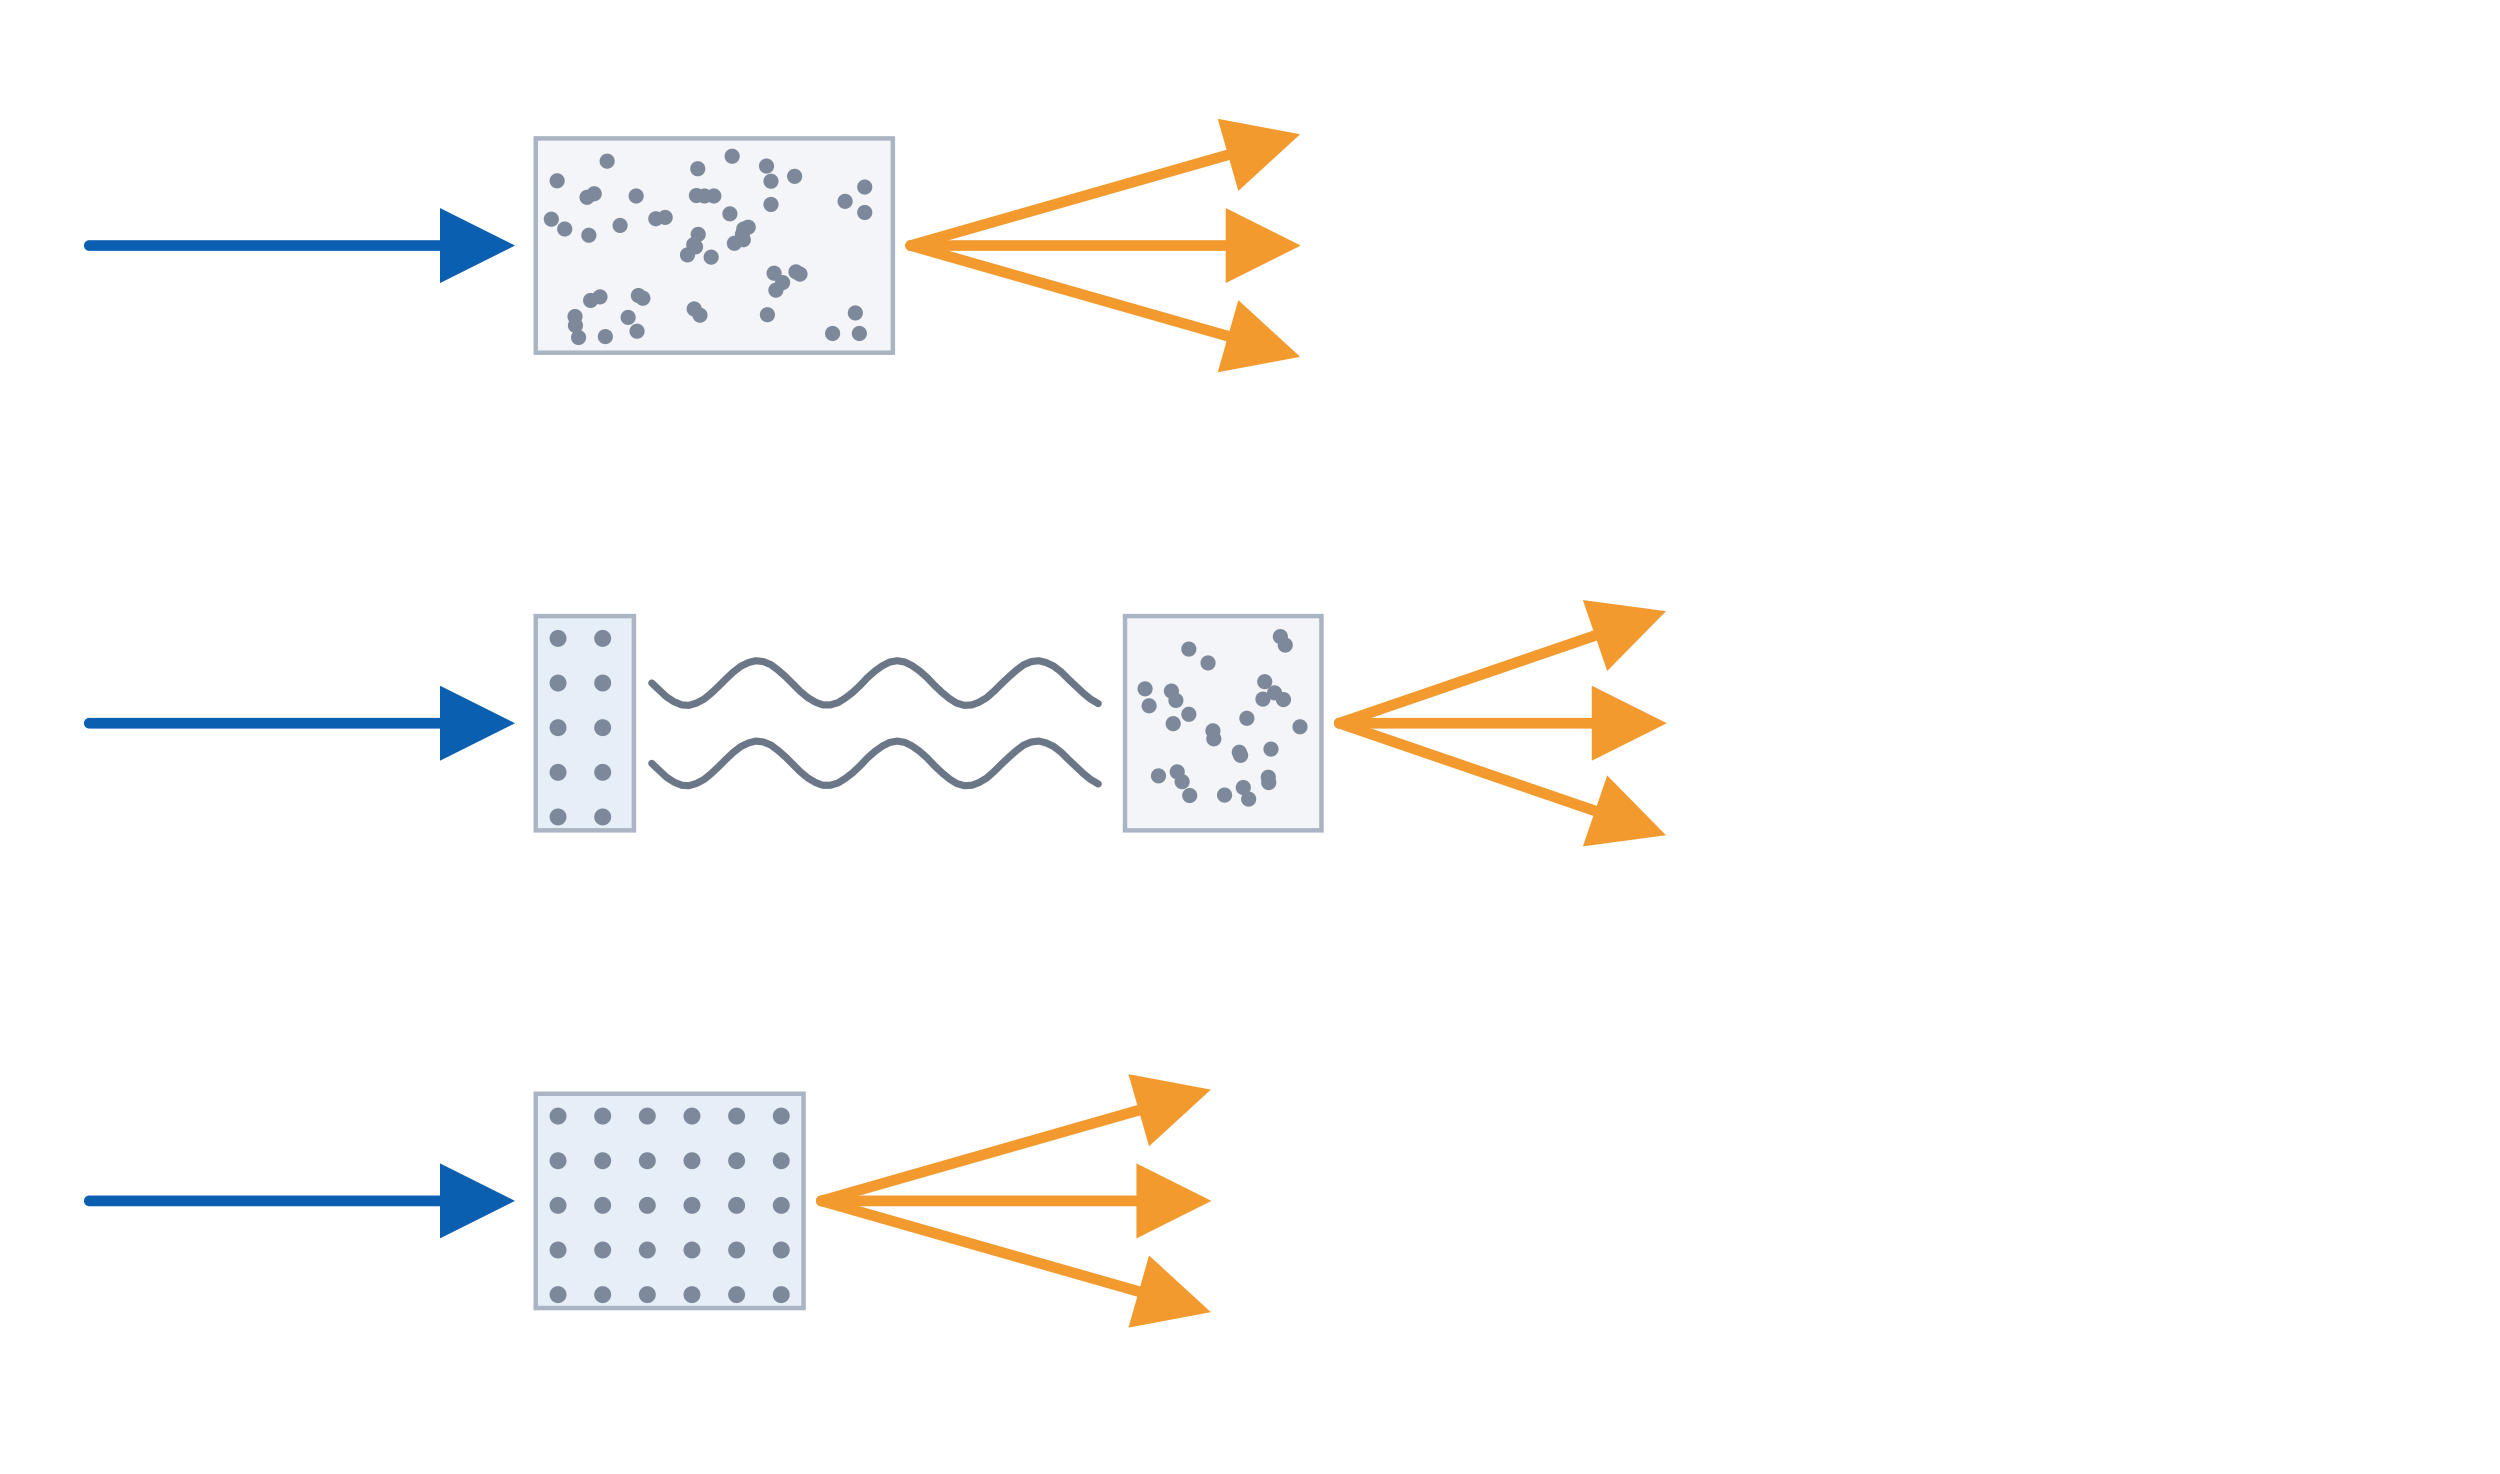
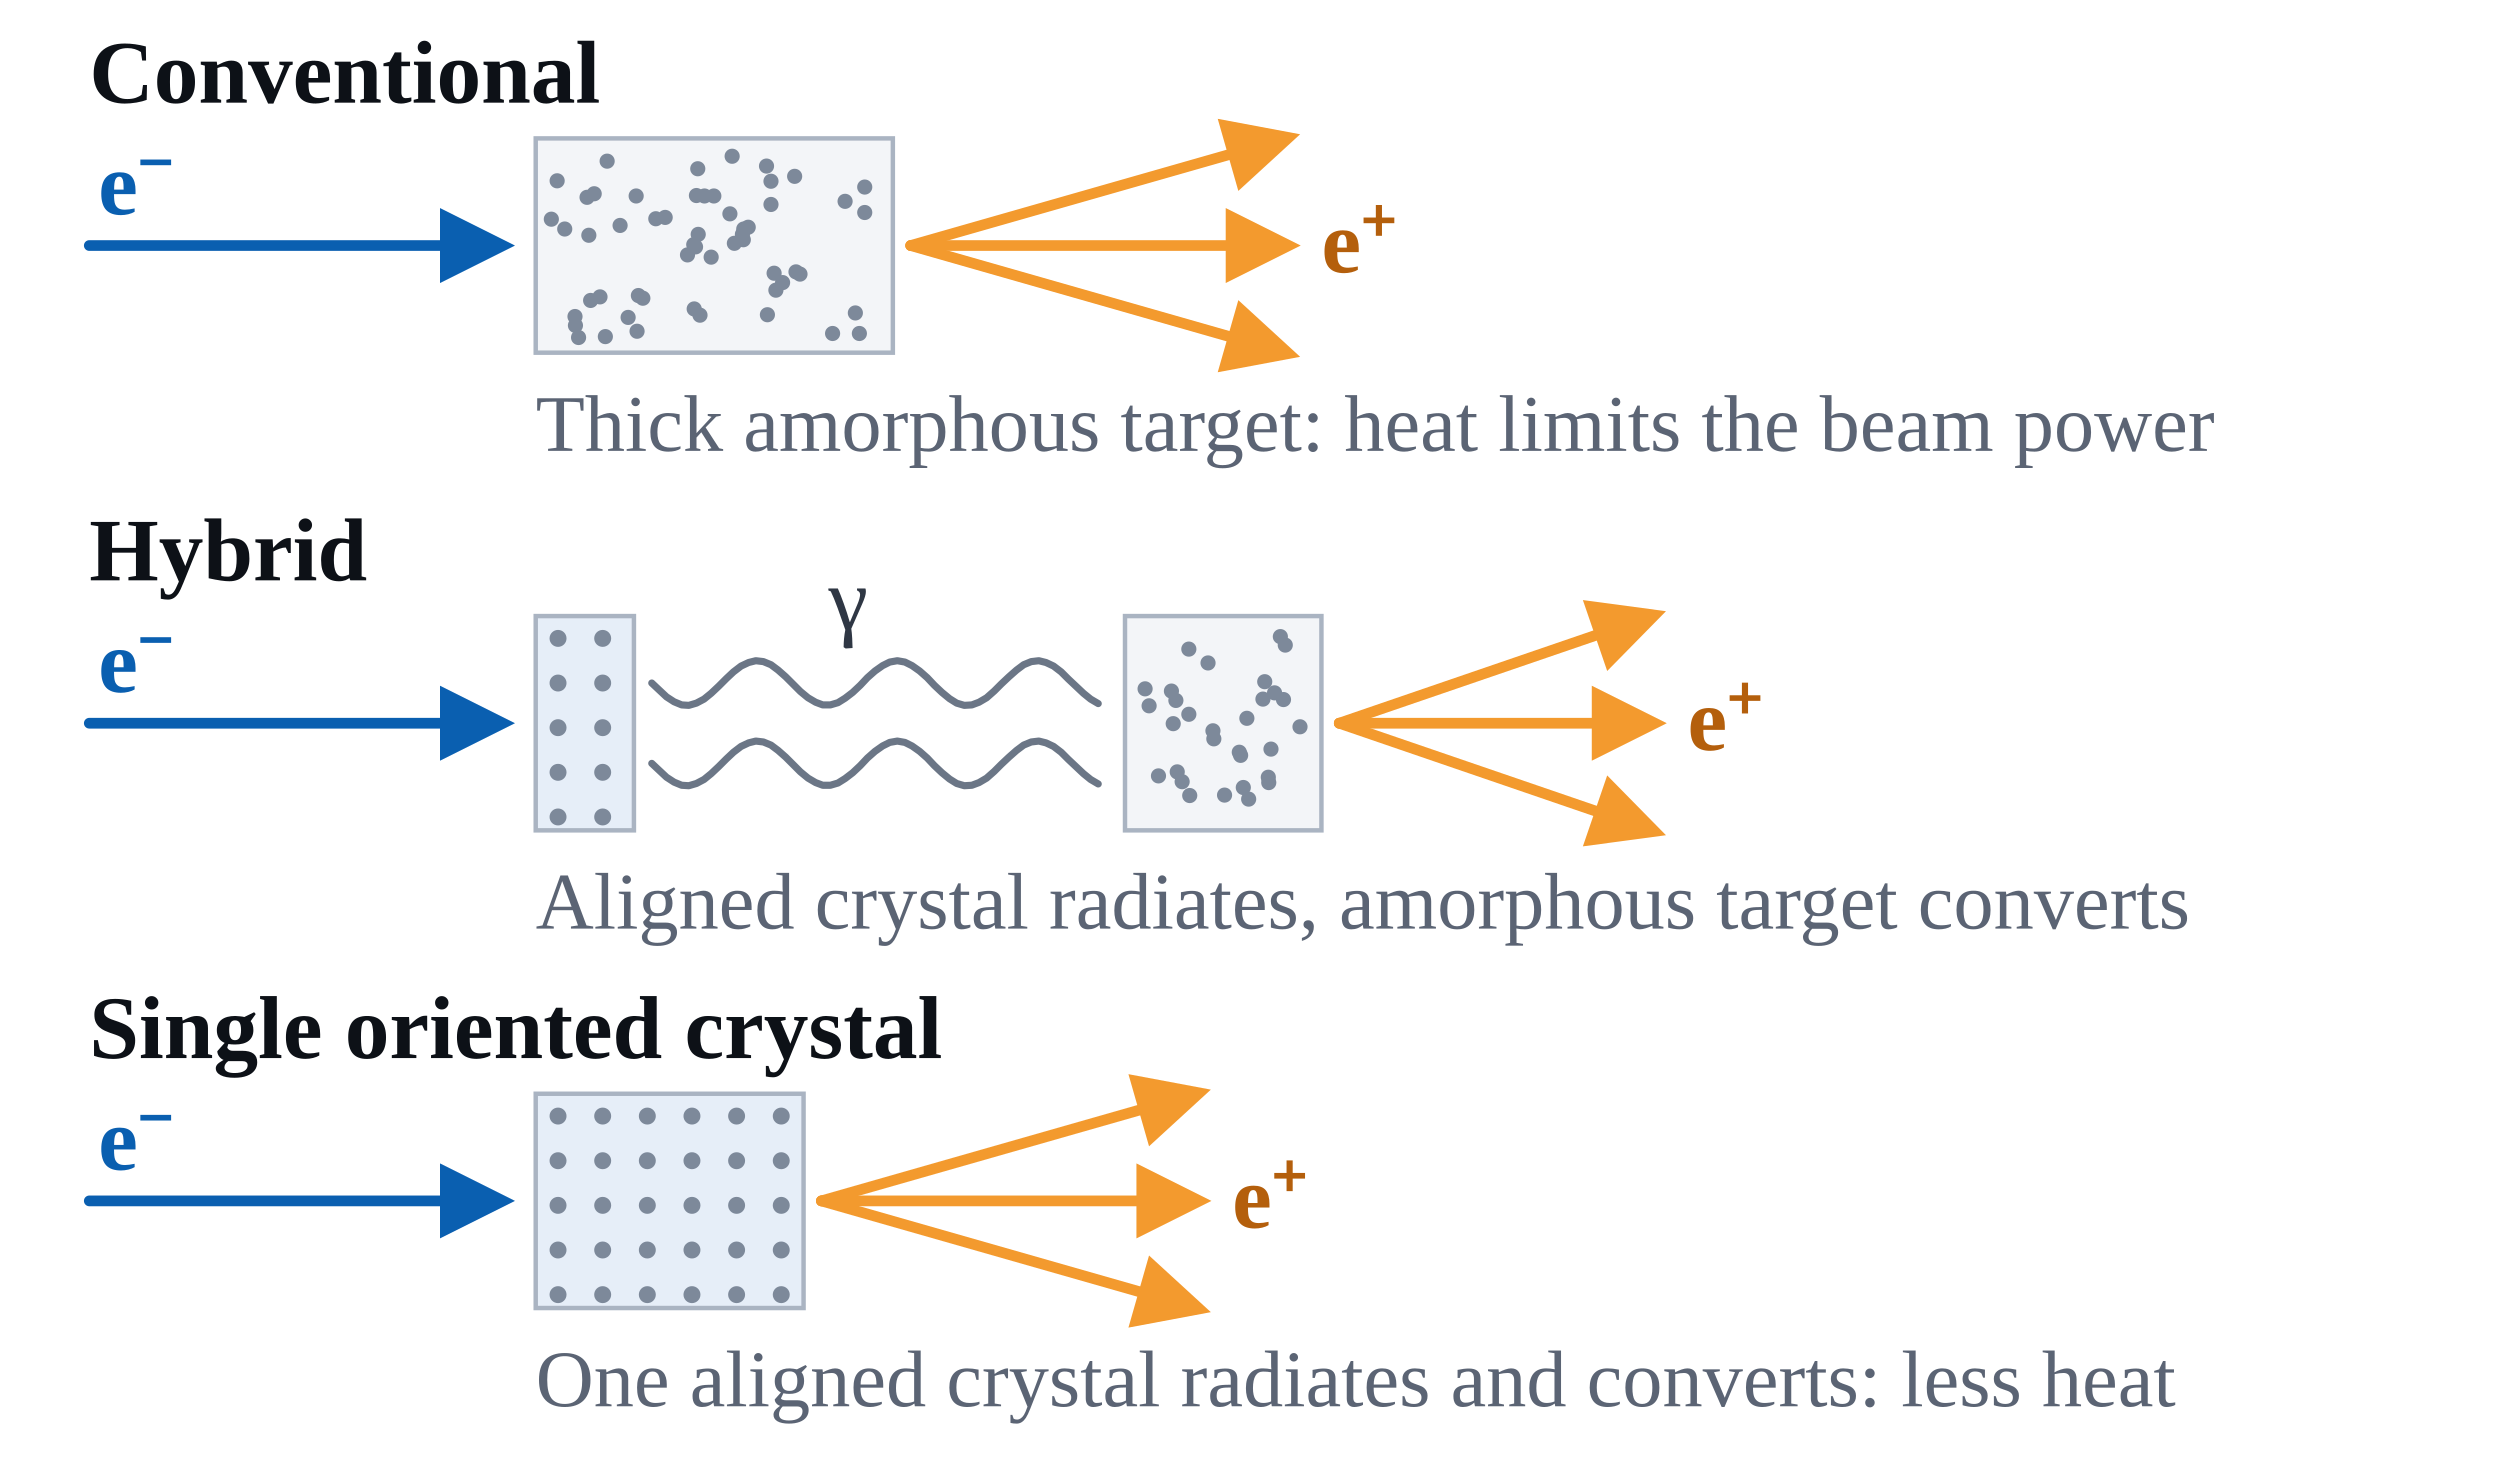
<svg xmlns="http://www.w3.org/2000/svg" class="fig" viewBox="0 0 560 330" role="img" aria-labelledby="fig-pos-t fig-pos-d">
  <style>.plane { fill: none; stroke: #8e9aab; stroke-width: 1.3; }
.body { fill: #f3f5f8; stroke: #dde3eb; }
.xtal-fill { fill: #dce8f6; stroke: #0a5fb0; }
.ray, .ray2, .photon { fill: none; stroke-width: 2.4; stroke-linecap: round; stroke-linejoin: round; }
.ray { stroke: #0a5fb0; }
.ray2 { stroke: #f39a2e; }
.photon { stroke: #6b7686; stroke-width: 1.6; }
.ref { fill: none; stroke: #5b6474; stroke-width: 1; stroke-dasharray: 4 4; }
.dim { stroke: #5b6474; stroke-width: 1; }
.tip { fill: #0a5fb0; }
.tip2 { fill: #f39a2e; }
.block { fill: #f3f5f8; stroke: #aab4c2; }
.block.xtal { fill: #e6eef8; }
.atom { fill: #7d899a; }
.tile { fill: #0a5fb0; }
.det, .sample { fill: #2f3744; }
.lbl { fill: #2f3744; font-size: 16px; }
.note { fill: #5b6474; font-size: 14px; }
.strong { fill: #0d1117; font-weight: 600; }
.blue { fill: #0a5fb0; font-weight: 600; }
.orange { fill: #b45f0c; font-weight: 600; }
.sub { font-size: 12px; }
.axis { stroke: #2f3744; stroke-width: 1.4; }
.curve { fill: none; stroke: #2f3744; stroke-width: 2; }
.kid { fill: none; stroke: #0a5fb0; stroke-width: 1.6; }
.pol { fill: none; stroke: #0a5fb0; stroke-width: 2; }
.xtal-line { fill: none; stroke: #9ec3ea; stroke-width: 9; }
.area { stroke: none; opacity: .14; }
.ray-area { fill: #0a5fb0; }
.ray2-area { fill: #f39a2e; }
+ .lbl { font-size: 20px; } .note { font-size: 18px; } .sub { font-size: 15px; } @media (max-width: 360px) { .line-fig { padding-inline: 2px; } .lbl { font-size: 20.5px; } .note { font-size: 19.5px; } } }
text { display: none; }</style>
  <defs>
    <marker id="fig-pos-a" viewBox="0 0 10 10" refX="8" refY="5" markerWidth="7" markerHeight="7" orient="auto-start-reverse">
      <path class="tip" d="M0 0L10 5L0 10z" />
    </marker>
    <marker id="fig-pos-b" viewBox="0 0 10 10" refX="8" refY="5" markerWidth="7" markerHeight="7" orient="auto-start-reverse">
      <path class="tip2" d="M0 0L10 5L0 10z" />
    </marker>
  </defs>
  <text class="lbl strong" x="20" y="23" text-anchor="start">Conventional</text>
  <line class="ray" x1="20" y1="55" x2="112" y2="55" marker-end="url(#fig-pos-a)" />
  <text class="lbl blue" x="22" y="48" text-anchor="start">e⁻</text>
  <rect class="block" x="120" y="31" width="80" height="48" />
  <circle class="atom" cx="159.3" cy="57.6" r="1.7" />
  <circle class="atom" cx="131.5" cy="44.2" r="1.7" />
  <circle class="atom" cx="155.8" cy="55.3" r="1.7" />
  <circle class="atom" cx="128.8" cy="70.9" r="1.7" />
  <circle class="atom" cx="166.6" cy="51.3" r="1.7" />
  <circle class="atom" cx="144" cy="66.8" r="1.7" />
  <circle class="atom" cx="171.7" cy="37.2" r="1.7" />
  <circle class="atom" cx="159.9" cy="43.9" r="1.7" />
  <circle class="atom" cx="172.7" cy="40.6" r="1.7" />
  <circle class="atom" cx="164.5" cy="54.5" r="1.7" />
  <circle class="atom" cx="136" cy="36.1" r="1.7" />
  <circle class="atom" cx="192.5" cy="74.7" r="1.7" />
  <circle class="atom" cx="131.9" cy="52.7" r="1.7" />
  <circle class="atom" cx="193.7" cy="41.9" r="1.7" />
  <circle class="atom" cx="154" cy="57.1" r="1.7" />
  <circle class="atom" cx="172.7" cy="45.8" r="1.7" />
  <circle class="atom" cx="135.6" cy="75.4" r="1.7" />
  <circle class="atom" cx="156" cy="43.8" r="1.7" />
  <circle class="atom" cx="163.5" cy="47.9" r="1.7" />
  <circle class="atom" cx="134.4" cy="66.5" r="1.7" />
  <circle class="atom" cx="149" cy="48.7" r="1.7" />
  <circle class="atom" cx="128.9" cy="72.9" r="1.7" />
  <circle class="atom" cx="140.7" cy="71.1" r="1.7" />
  <circle class="atom" cx="157.8" cy="43.9" r="1.7" />
  <circle class="atom" cx="167.6" cy="50.9" r="1.7" />
  <circle class="atom" cx="179.2" cy="61.4" r="1.7" />
  <circle class="atom" cx="133.1" cy="43.4" r="1.7" />
  <circle class="atom" cx="156.3" cy="37.8" r="1.7" />
  <circle class="atom" cx="126.5" cy="51.3" r="1.7" />
  <circle class="atom" cx="173.4" cy="61.2" r="1.7" />
  <circle class="atom" cx="193.7" cy="47.6" r="1.7" />
  <circle class="atom" cx="155.4" cy="54.8" r="1.7" />
  <circle class="atom" cx="155.5" cy="69.2" r="1.7" />
  <circle class="atom" cx="156.4" cy="52.5" r="1.7" />
  <circle class="atom" cx="142.5" cy="43.9" r="1.7" />
  <circle class="atom" cx="178" cy="39.5" r="1.7" />
  <circle class="atom" cx="143" cy="66.2" r="1.7" />
  <circle class="atom" cx="186.5" cy="74.7" r="1.7" />
  <circle class="atom" cx="191.6" cy="70.1" r="1.7" />
  <circle class="atom" cx="178.3" cy="60.9" r="1.7" />
  <circle class="atom" cx="164" cy="35" r="1.7" />
  <circle class="atom" cx="146.9" cy="49" r="1.7" />
  <circle class="atom" cx="138.9" cy="50.5" r="1.7" />
  <circle class="atom" cx="173.8" cy="65" r="1.7" />
  <circle class="atom" cx="142.7" cy="74.2" r="1.7" />
  <circle class="atom" cx="123.5" cy="49.1" r="1.7" />
  <circle class="atom" cx="166.3" cy="52.5" r="1.7" />
  <circle class="atom" cx="129.6" cy="75.6" r="1.7" />
  <circle class="atom" cx="156.8" cy="70.6" r="1.7" />
  <circle class="atom" cx="166.5" cy="53.7" r="1.7" />
  <circle class="atom" cx="132.3" cy="67.3" r="1.7" />
  <circle class="atom" cx="189.3" cy="45.1" r="1.7" />
  <circle class="atom" cx="124.8" cy="40.5" r="1.7" />
  <circle class="atom" cx="175.3" cy="63.3" r="1.7" />
  <circle class="atom" cx="171.9" cy="70.5" r="1.7" />
  <line class="ray2" x1="204" y1="55" x2="288" y2="31" marker-end="url(#fig-pos-b)" />
  <line class="ray2" x1="204" y1="55" x2="288" y2="55" marker-end="url(#fig-pos-b)" />
  <line class="ray2" x1="204" y1="55" x2="288" y2="79" marker-end="url(#fig-pos-b)" />
  <text class="lbl orange" x="296" y="61" text-anchor="start">e⁺</text>
  <text class="note" x="120" y="101" text-anchor="start">Thick amorphous target: heat limits the beam power</text>
  <text class="lbl strong" x="20" y="130" text-anchor="start">Hybrid</text>
  <line class="ray" x1="20" y1="162" x2="112" y2="162" marker-end="url(#fig-pos-a)" />
  <text class="lbl blue" x="22" y="155" text-anchor="start">e⁻</text>
  <rect class="block xtal" x="120" y="138" width="22" height="48" />
  <circle class="atom" cx="125" cy="143" r="1.9" />
  <circle class="atom" cx="125" cy="153" r="1.9" />
  <circle class="atom" cx="125" cy="163" r="1.9" />
  <circle class="atom" cx="125" cy="173" r="1.9" />
  <circle class="atom" cx="125" cy="183" r="1.9" />
  <circle class="atom" cx="135" cy="143" r="1.9" />
  <circle class="atom" cx="135" cy="153" r="1.9" />
  <circle class="atom" cx="135" cy="163" r="1.9" />
  <circle class="atom" cx="135" cy="173" r="1.9" />
  <circle class="atom" cx="135" cy="183" r="1.9" />
  <polyline class="photon" points="146,153 147.7,154.6 149.3,156.1 151,157.2 152.7,157.9 154.3,158 156,157.5 157.7,156.6 159.3,155.3 161,153.7 162.7,152 164.3,150.5 166,149.2 167.7,148.4 169.3,148 171,148.2 172.7,148.9 174.3,150.1 176,151.6 177.7,153.3 179.3,154.9 181,156.3 182.7,157.3 184.3,157.9 186,157.9 187.7,157.4 189.3,156.4 191,155.1 192.7,153.5 194.3,151.8 196,150.3 197.7,149.1 199.3,148.3 201,148 202.7,148.3 204.3,149.1 206,150.3 207.7,151.8 209.3,153.5 211,155.1 212.7,156.5 214.3,157.5 216,158 217.7,157.9 219.3,157.3 221,156.3 222.7,154.8 224.3,153.2 226,151.6 227.7,150.1 229.3,148.9 231,148.2 232.7,148 234.3,148.4 236,149.2 237.7,150.5 239.3,152.1 241,153.7 242.7,155.3 244.3,156.6 246,157.6" />
  <polyline class="photon" points="146,171 147.7,172.6 149.3,174.1 151,175.2 152.7,175.9 154.3,176 156,175.5 157.7,174.6 159.3,173.3 161,171.7 162.7,170 164.3,168.5 166,167.2 167.7,166.4 169.3,166 171,166.2 172.7,166.9 174.3,168.1 176,169.6 177.7,171.3 179.3,172.9 181,174.3 182.7,175.3 184.3,175.9 186,175.9 187.7,175.4 189.3,174.4 191,173.1 192.7,171.5 194.3,169.8 196,168.3 197.7,167.1 199.3,166.3 201,166 202.7,166.3 204.3,167.1 206,168.3 207.7,169.8 209.3,171.5 211,173.1 212.7,174.5 214.3,175.5 216,176 217.7,175.9 219.3,175.3 221,174.3 222.7,172.8 224.3,171.2 226,169.6 227.7,168.1 229.3,166.9 231,166.2 232.7,166 234.3,166.4 236,167.2 237.7,168.5 239.3,170.1 241,171.7 242.7,173.3 244.3,174.6 246,175.6" />
  <text class="lbl" x="190" y="141" text-anchor="middle">γ</text>
  <rect class="block" x="252" y="138" width="44" height="48" />
  <circle class="atom" cx="279.7" cy="179" r="1.7" />
  <circle class="atom" cx="266.3" cy="145.4" r="1.7" />
  <circle class="atom" cx="263.7" cy="172.9" r="1.7" />
  <circle class="atom" cx="262.4" cy="154.8" r="1.7" />
  <circle class="atom" cx="285.5" cy="155.2" r="1.7" />
  <circle class="atom" cx="278.5" cy="176.4" r="1.7" />
  <circle class="atom" cx="291.2" cy="162.8" r="1.7" />
  <circle class="atom" cx="266.3" cy="160" r="1.7" />
  <circle class="atom" cx="271.9" cy="165.5" r="1.7" />
  <circle class="atom" cx="264.8" cy="175.1" r="1.7" />
  <circle class="atom" cx="259.5" cy="173.8" r="1.7" />
  <circle class="atom" cx="256.5" cy="154.3" r="1.7" />
  <circle class="atom" cx="271.7" cy="163.7" r="1.7" />
  <circle class="atom" cx="277.6" cy="168.5" r="1.7" />
  <circle class="atom" cx="282.9" cy="156.6" r="1.7" />
  <circle class="atom" cx="286.8" cy="142.6" r="1.7" />
  <circle class="atom" cx="257.4" cy="158.1" r="1.7" />
  <circle class="atom" cx="287.9" cy="144.5" r="1.7" />
  <circle class="atom" cx="284.7" cy="167.8" r="1.7" />
  <circle class="atom" cx="287.5" cy="156.7" r="1.7" />
  <circle class="atom" cx="284.1" cy="174.1" r="1.7" />
  <circle class="atom" cx="277.9" cy="169.2" r="1.7" />
  <circle class="atom" cx="266.5" cy="178.2" r="1.7" />
  <circle class="atom" cx="284.2" cy="175.3" r="1.7" />
  <circle class="atom" cx="279.3" cy="160.9" r="1.7" />
  <circle class="atom" cx="283.3" cy="152.7" r="1.7" />
  <circle class="atom" cx="262.8" cy="162.1" r="1.7" />
  <circle class="atom" cx="263.4" cy="156.9" r="1.7" />
  <circle class="atom" cx="274.3" cy="178.1" r="1.7" />
  <circle class="atom" cx="270.6" cy="148.5" r="1.7" />
  <line class="ray2" x1="300" y1="162" x2="370" y2="138" marker-end="url(#fig-pos-b)" />
  <line class="ray2" x1="300" y1="162" x2="370" y2="162" marker-end="url(#fig-pos-b)" />
  <line class="ray2" x1="300" y1="162" x2="370" y2="186" marker-end="url(#fig-pos-b)" />
  <text class="lbl orange" x="378" y="168" text-anchor="start">e⁺</text>
  <text class="note" x="120" y="208" text-anchor="start">Aligned crystal radiates, amorphous target converts</text>
  <text class="lbl strong" x="20" y="237" text-anchor="start">Single oriented crystal</text>
  <line class="ray" x1="20" y1="269" x2="112" y2="269" marker-end="url(#fig-pos-a)" />
  <text class="lbl blue" x="22" y="262" text-anchor="start">e⁻</text>
  <rect class="block xtal" x="120" y="245" width="60" height="48" />
  <circle class="atom" cx="125" cy="250" r="1.9" />
  <circle class="atom" cx="125" cy="260" r="1.9" />
  <circle class="atom" cx="125" cy="270" r="1.9" />
  <circle class="atom" cx="125" cy="280" r="1.9" />
  <circle class="atom" cx="125" cy="290" r="1.9" />
  <circle class="atom" cx="135" cy="250" r="1.9" />
  <circle class="atom" cx="135" cy="260" r="1.9" />
  <circle class="atom" cx="135" cy="270" r="1.9" />
  <circle class="atom" cx="135" cy="280" r="1.9" />
  <circle class="atom" cx="135" cy="290" r="1.9" />
  <circle class="atom" cx="145" cy="250" r="1.9" />
  <circle class="atom" cx="145" cy="260" r="1.9" />
  <circle class="atom" cx="145" cy="270" r="1.9" />
  <circle class="atom" cx="145" cy="280" r="1.9" />
  <circle class="atom" cx="145" cy="290" r="1.9" />
  <circle class="atom" cx="155" cy="250" r="1.9" />
  <circle class="atom" cx="155" cy="260" r="1.9" />
  <circle class="atom" cx="155" cy="270" r="1.9" />
  <circle class="atom" cx="155" cy="280" r="1.9" />
  <circle class="atom" cx="155" cy="290" r="1.9" />
  <circle class="atom" cx="165" cy="250" r="1.9" />
  <circle class="atom" cx="165" cy="260" r="1.9" />
  <circle class="atom" cx="165" cy="270" r="1.9" />
  <circle class="atom" cx="165" cy="280" r="1.9" />
  <circle class="atom" cx="165" cy="290" r="1.9" />
  <circle class="atom" cx="175" cy="250" r="1.9" />
  <circle class="atom" cx="175" cy="260" r="1.9" />
  <circle class="atom" cx="175" cy="270" r="1.9" />
  <circle class="atom" cx="175" cy="280" r="1.9" />
  <circle class="atom" cx="175" cy="290" r="1.9" />
  <line class="ray2" x1="184" y1="269" x2="268" y2="245" marker-end="url(#fig-pos-b)" />
  <line class="ray2" x1="184" y1="269" x2="268" y2="269" marker-end="url(#fig-pos-b)" />
  <line class="ray2" x1="184" y1="269" x2="268" y2="293" marker-end="url(#fig-pos-b)" />
  <text class="lbl orange" x="276" y="275" text-anchor="start">e⁺</text>
  <text class="note" x="120" y="315" text-anchor="start">One aligned crystal radiates and converts: less heat</text>
</svg>
